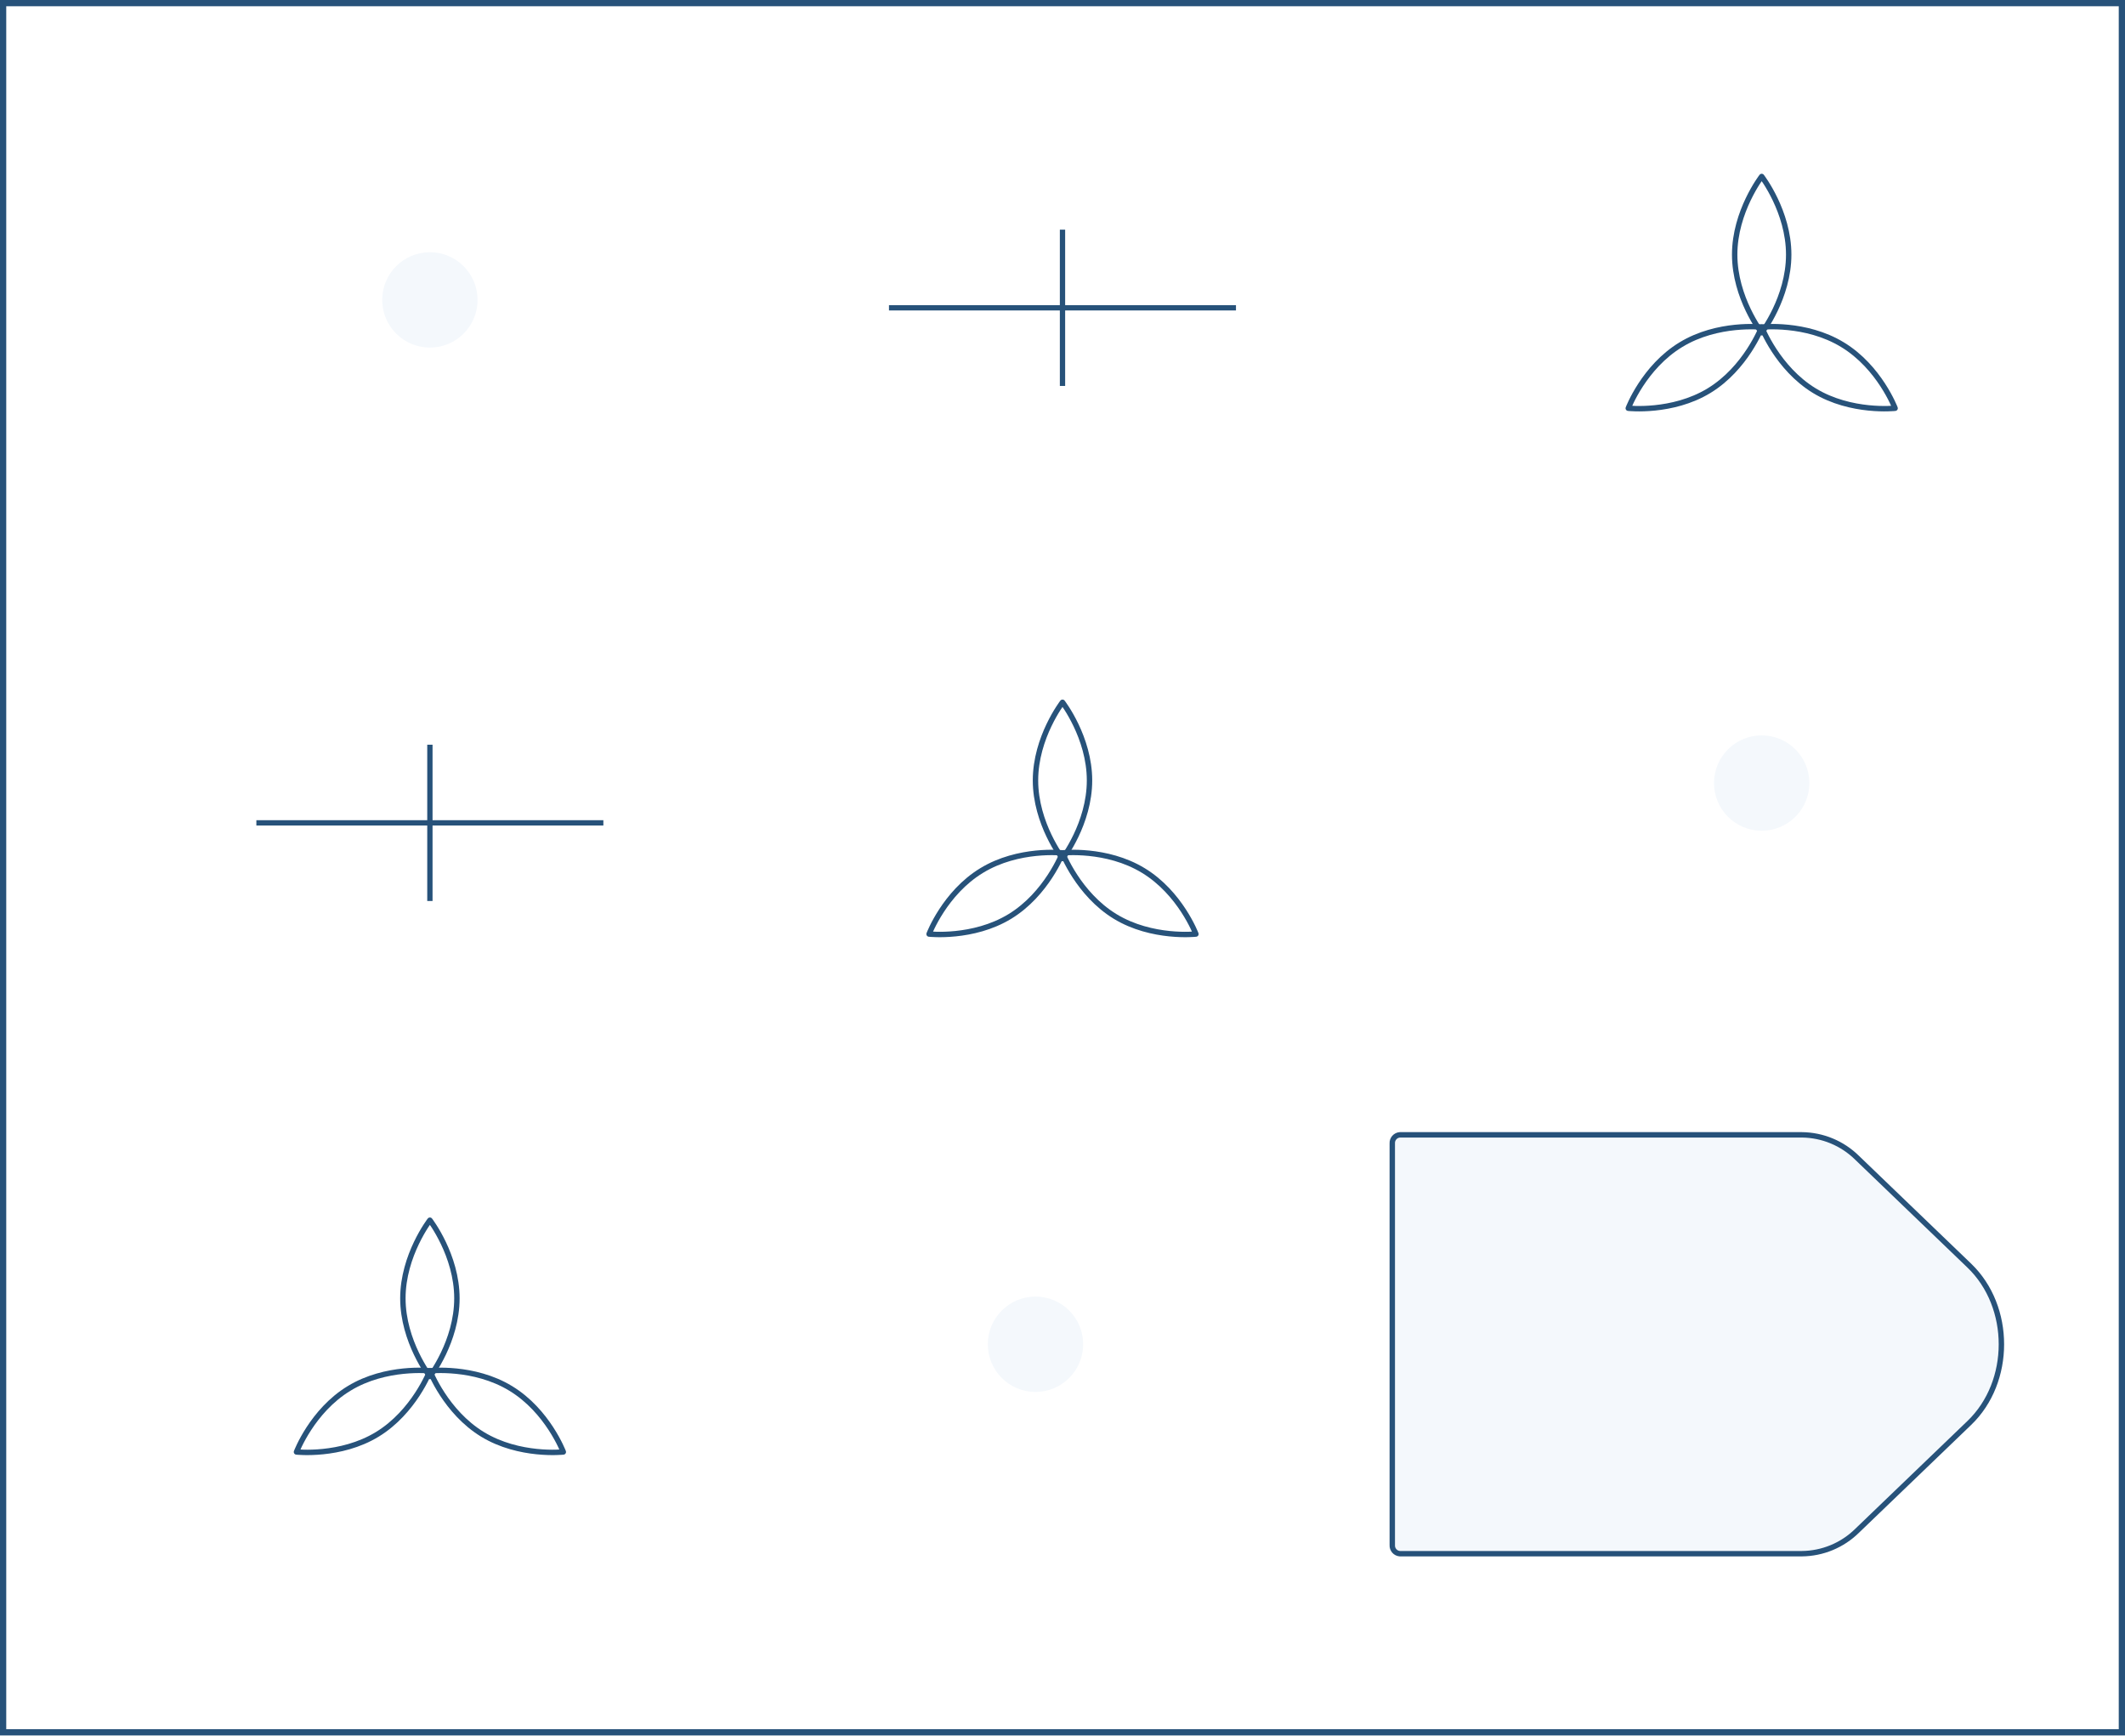
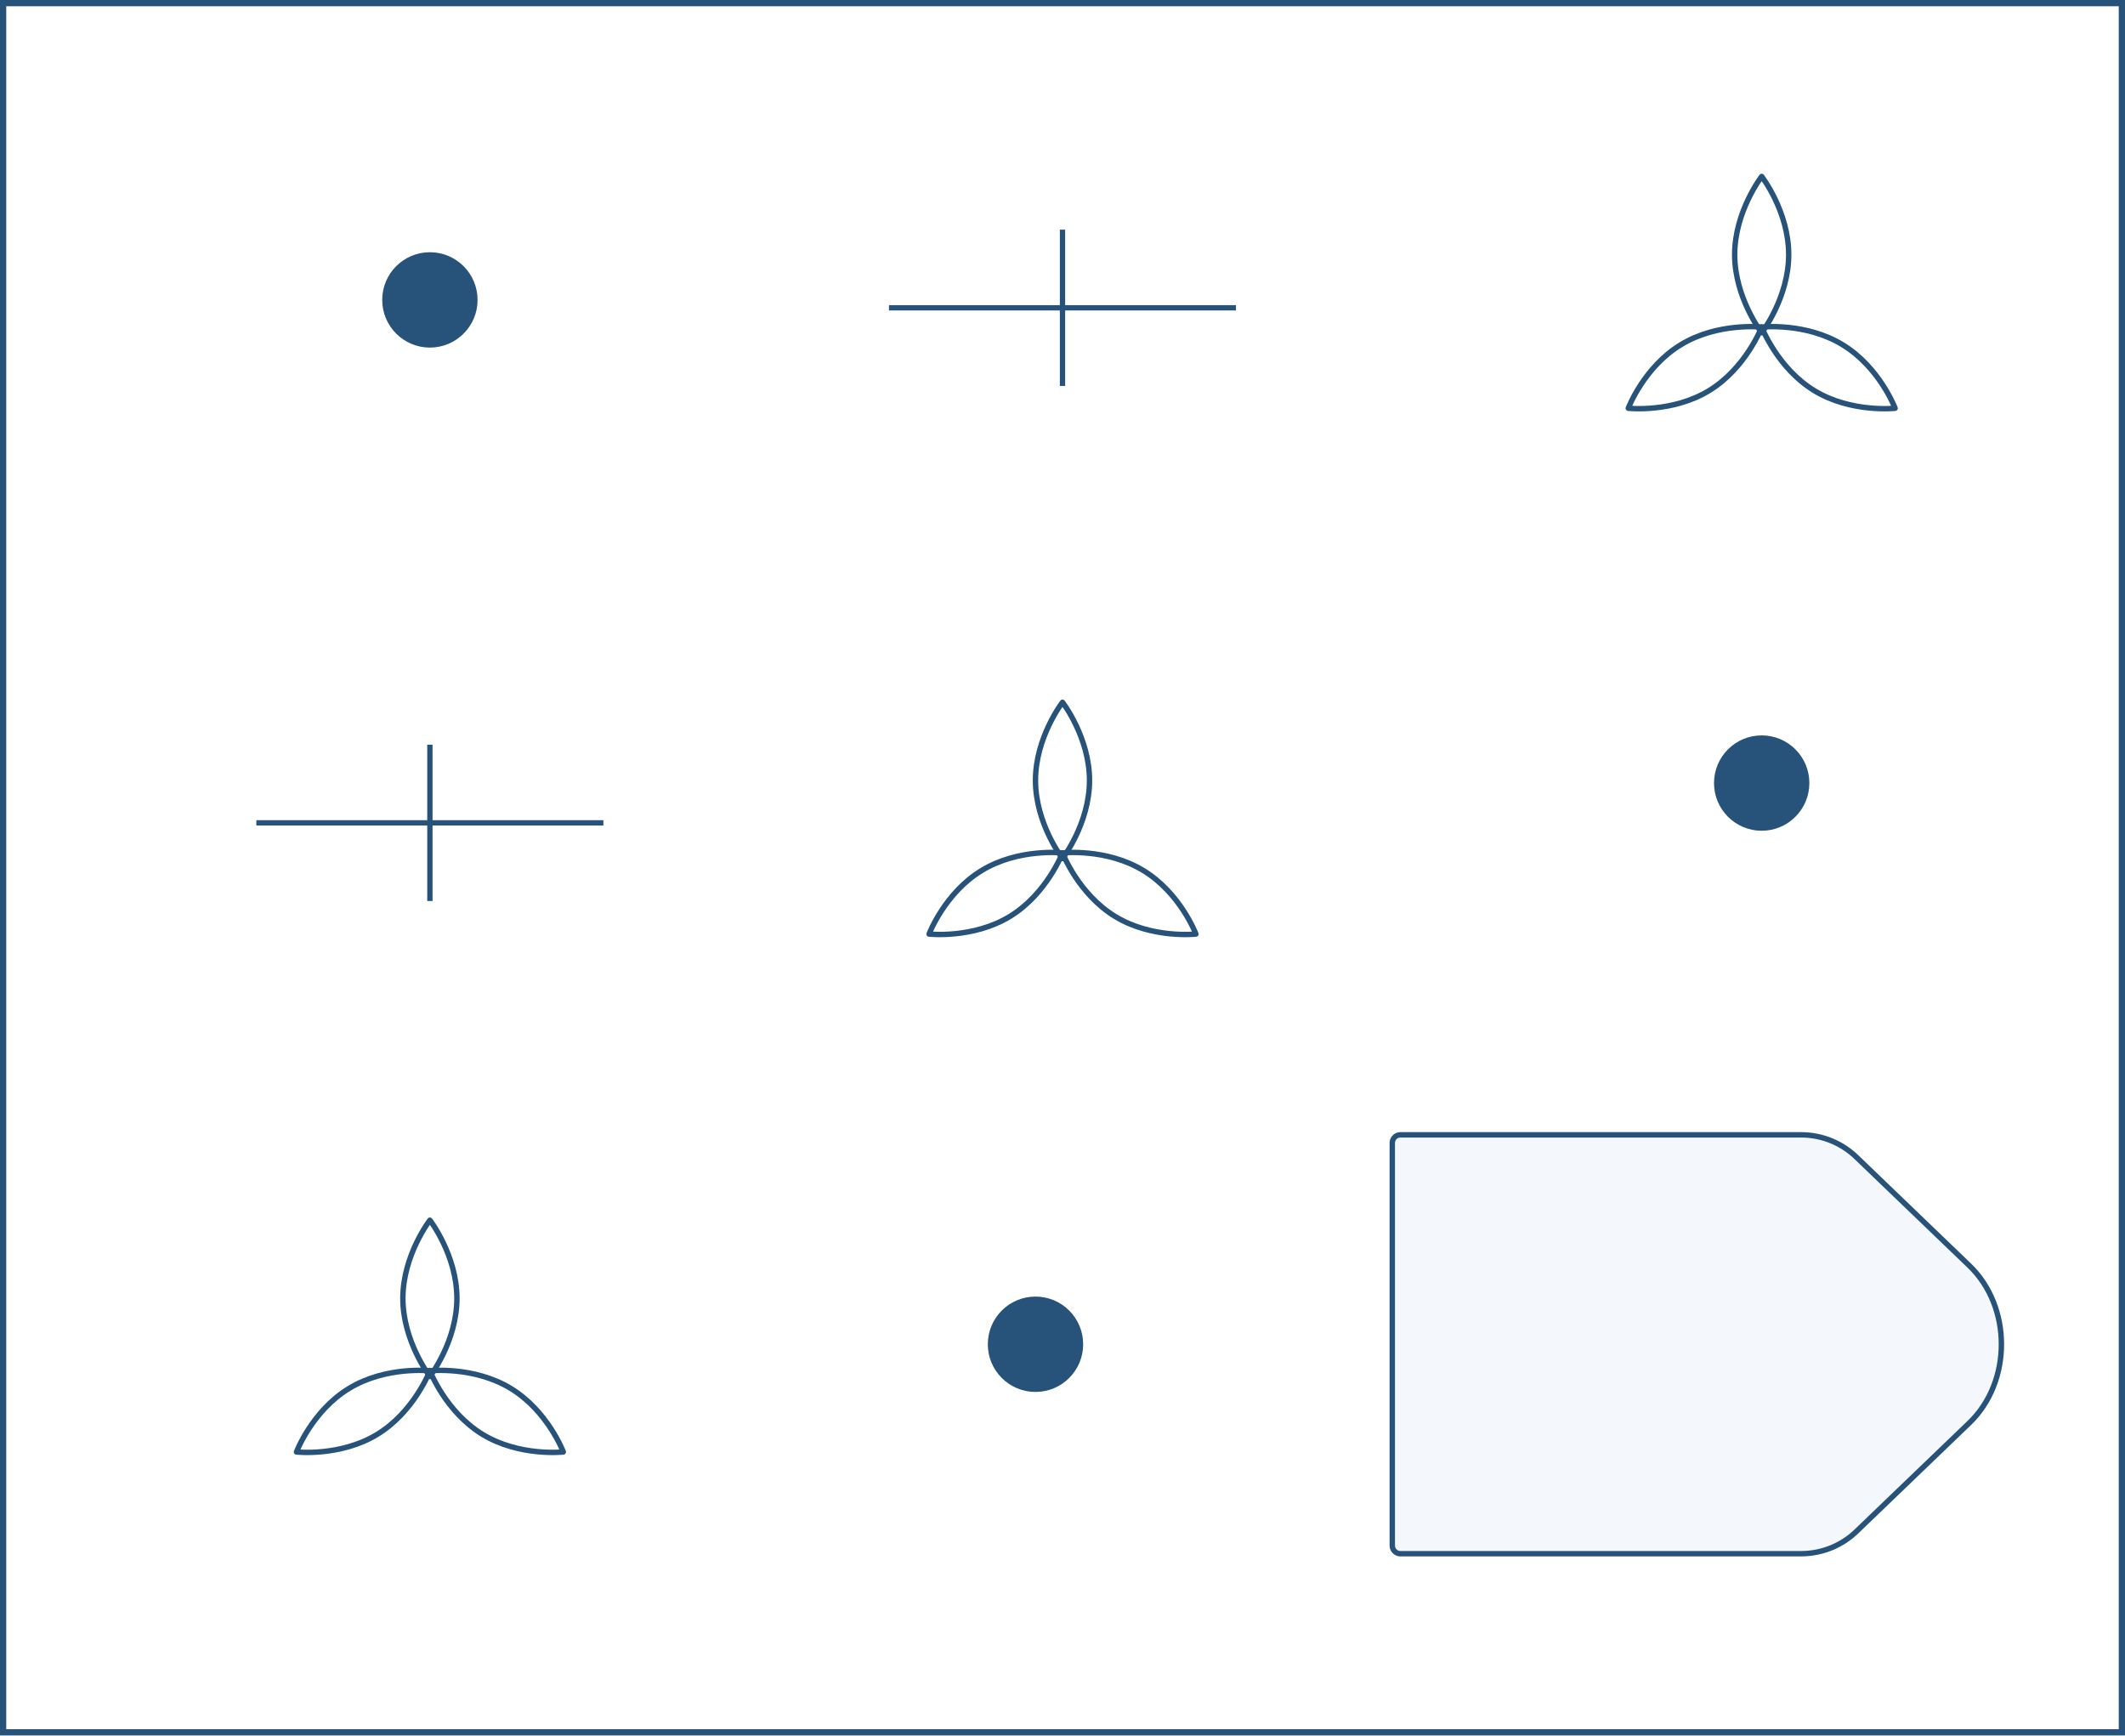
<svg xmlns="http://www.w3.org/2000/svg" viewBox="0 0 401.18 327.58">
  <defs>
    <style>
      .cls-1,
      .cls-3,
      .cls-5 {
        fill: none;
      }

      .cls-1,
      .cls-2,
      .cls-3,
      .cls-5 {
        stroke: #27527a;
      }

      .cls-1,
      .cls-5 {
        stroke-miterlimit: 10;
      }

      .cls-1 {
        stroke-width: 1.18px;
      }

      .cls-2 {
        fill: #f4f8fc;
      }

      .cls-2,
      .cls-3 {
        stroke-linejoin: round;
        stroke-width: 1.02px;
      }

      .cls-4 {
-         fill: #f4f8fc;
+         fill: #27527a;
      }
    </style>
  </defs>
  <g id="Layer_2" data-name="Layer 2">
    <g id="Layer_2-2" data-name="Layer 2">
      <rect class="cls-1" x="0.59" y="0.59" width="400" height="326.4" />
      <path class="cls-2" d="M340.18,293.27h-75.9a1.54,1.54,0,0,1-1.43-1.63V215.84a1.54,1.54,0,0,1,1.43-1.63h75.9a15.05,15.05,0,0,1,10.43,4.34l21.17,20.34c8.09,7.77,8.09,21.95,0,29.71l-21.17,20.34A15.05,15.05,0,0,1,340.18,293.27Z" />
      <path class="cls-3" d="M86.26,245.07c0,8.15-5.1,14.75-5.1,14.75s-5.1-6.6-5.1-14.75,5.1-14.75,5.1-14.75S86.26,236.93,86.26,245.07Z" />
      <path class="cls-3" d="M96.41,262.07c7,4.24,9.94,12,9.94,12s-8.29.92-15.25-3.32-9.94-12-9.94-12S89.45,257.83,96.41,262.07Z" />
      <path class="cls-3" d="M65.91,262.07c-7,4.24-9.94,12-9.94,12s8.29.92,15.25-3.32,9.94-12,9.94-12S72.86,257.83,65.91,262.07Z" />
      <path class="cls-3" d="M205.69,147.31c0,8.15-5.1,14.75-5.1,14.75s-5.1-6.6-5.1-14.75,5.1-14.75,5.1-14.75S205.69,139.16,205.69,147.31Z" />
      <path class="cls-3" d="M215.84,164.31c7,4.24,9.94,12,9.94,12s-8.29.92-15.25-3.32-9.94-12-9.94-12S208.88,160.07,215.84,164.31Z" />
      <path class="cls-3" d="M185.34,164.31c-7,4.24-9.94,12-9.94,12s8.29.92,15.25-3.32,9.94-12,9.94-12S192.29,160.07,185.34,164.31Z" />
      <path class="cls-3" d="M337.69,48.06c0,8.15-5.1,14.75-5.1,14.75s-5.1-6.6-5.1-14.75,5.1-14.75,5.1-14.75S337.69,39.91,337.69,48.06Z" />
      <path class="cls-3" d="M347.84,65.06c7,4.24,9.94,12,9.94,12s-8.29.92-15.25-3.32-9.94-12-9.94-12S340.88,60.82,347.84,65.06Z" />
      <path class="cls-3" d="M317.34,65.06c-7,4.24-9.94,12-9.94,12s8.29.92,15.25-3.32,9.94-12,9.94-12S324.29,60.82,317.34,65.06Z" />
      <circle class="cls-4" cx="81.16" cy="56.61" r="9" />
      <circle class="cls-4" cx="195.49" cy="253.74" r="9" />
      <circle class="cls-4" cx="332.59" cy="147.81" r="9" />
      <line class="cls-5" x1="167.83" y1="58.1" x2="233.34" y2="58.1" />
      <line class="cls-5" x1="200.59" y1="43.35" x2="200.59" y2="72.85" />
      <line class="cls-5" x1="48.4" y1="155.32" x2="113.91" y2="155.32" />
      <line class="cls-5" x1="81.16" y1="140.57" x2="81.16" y2="170.07" />
    </g>
  </g>
</svg>
